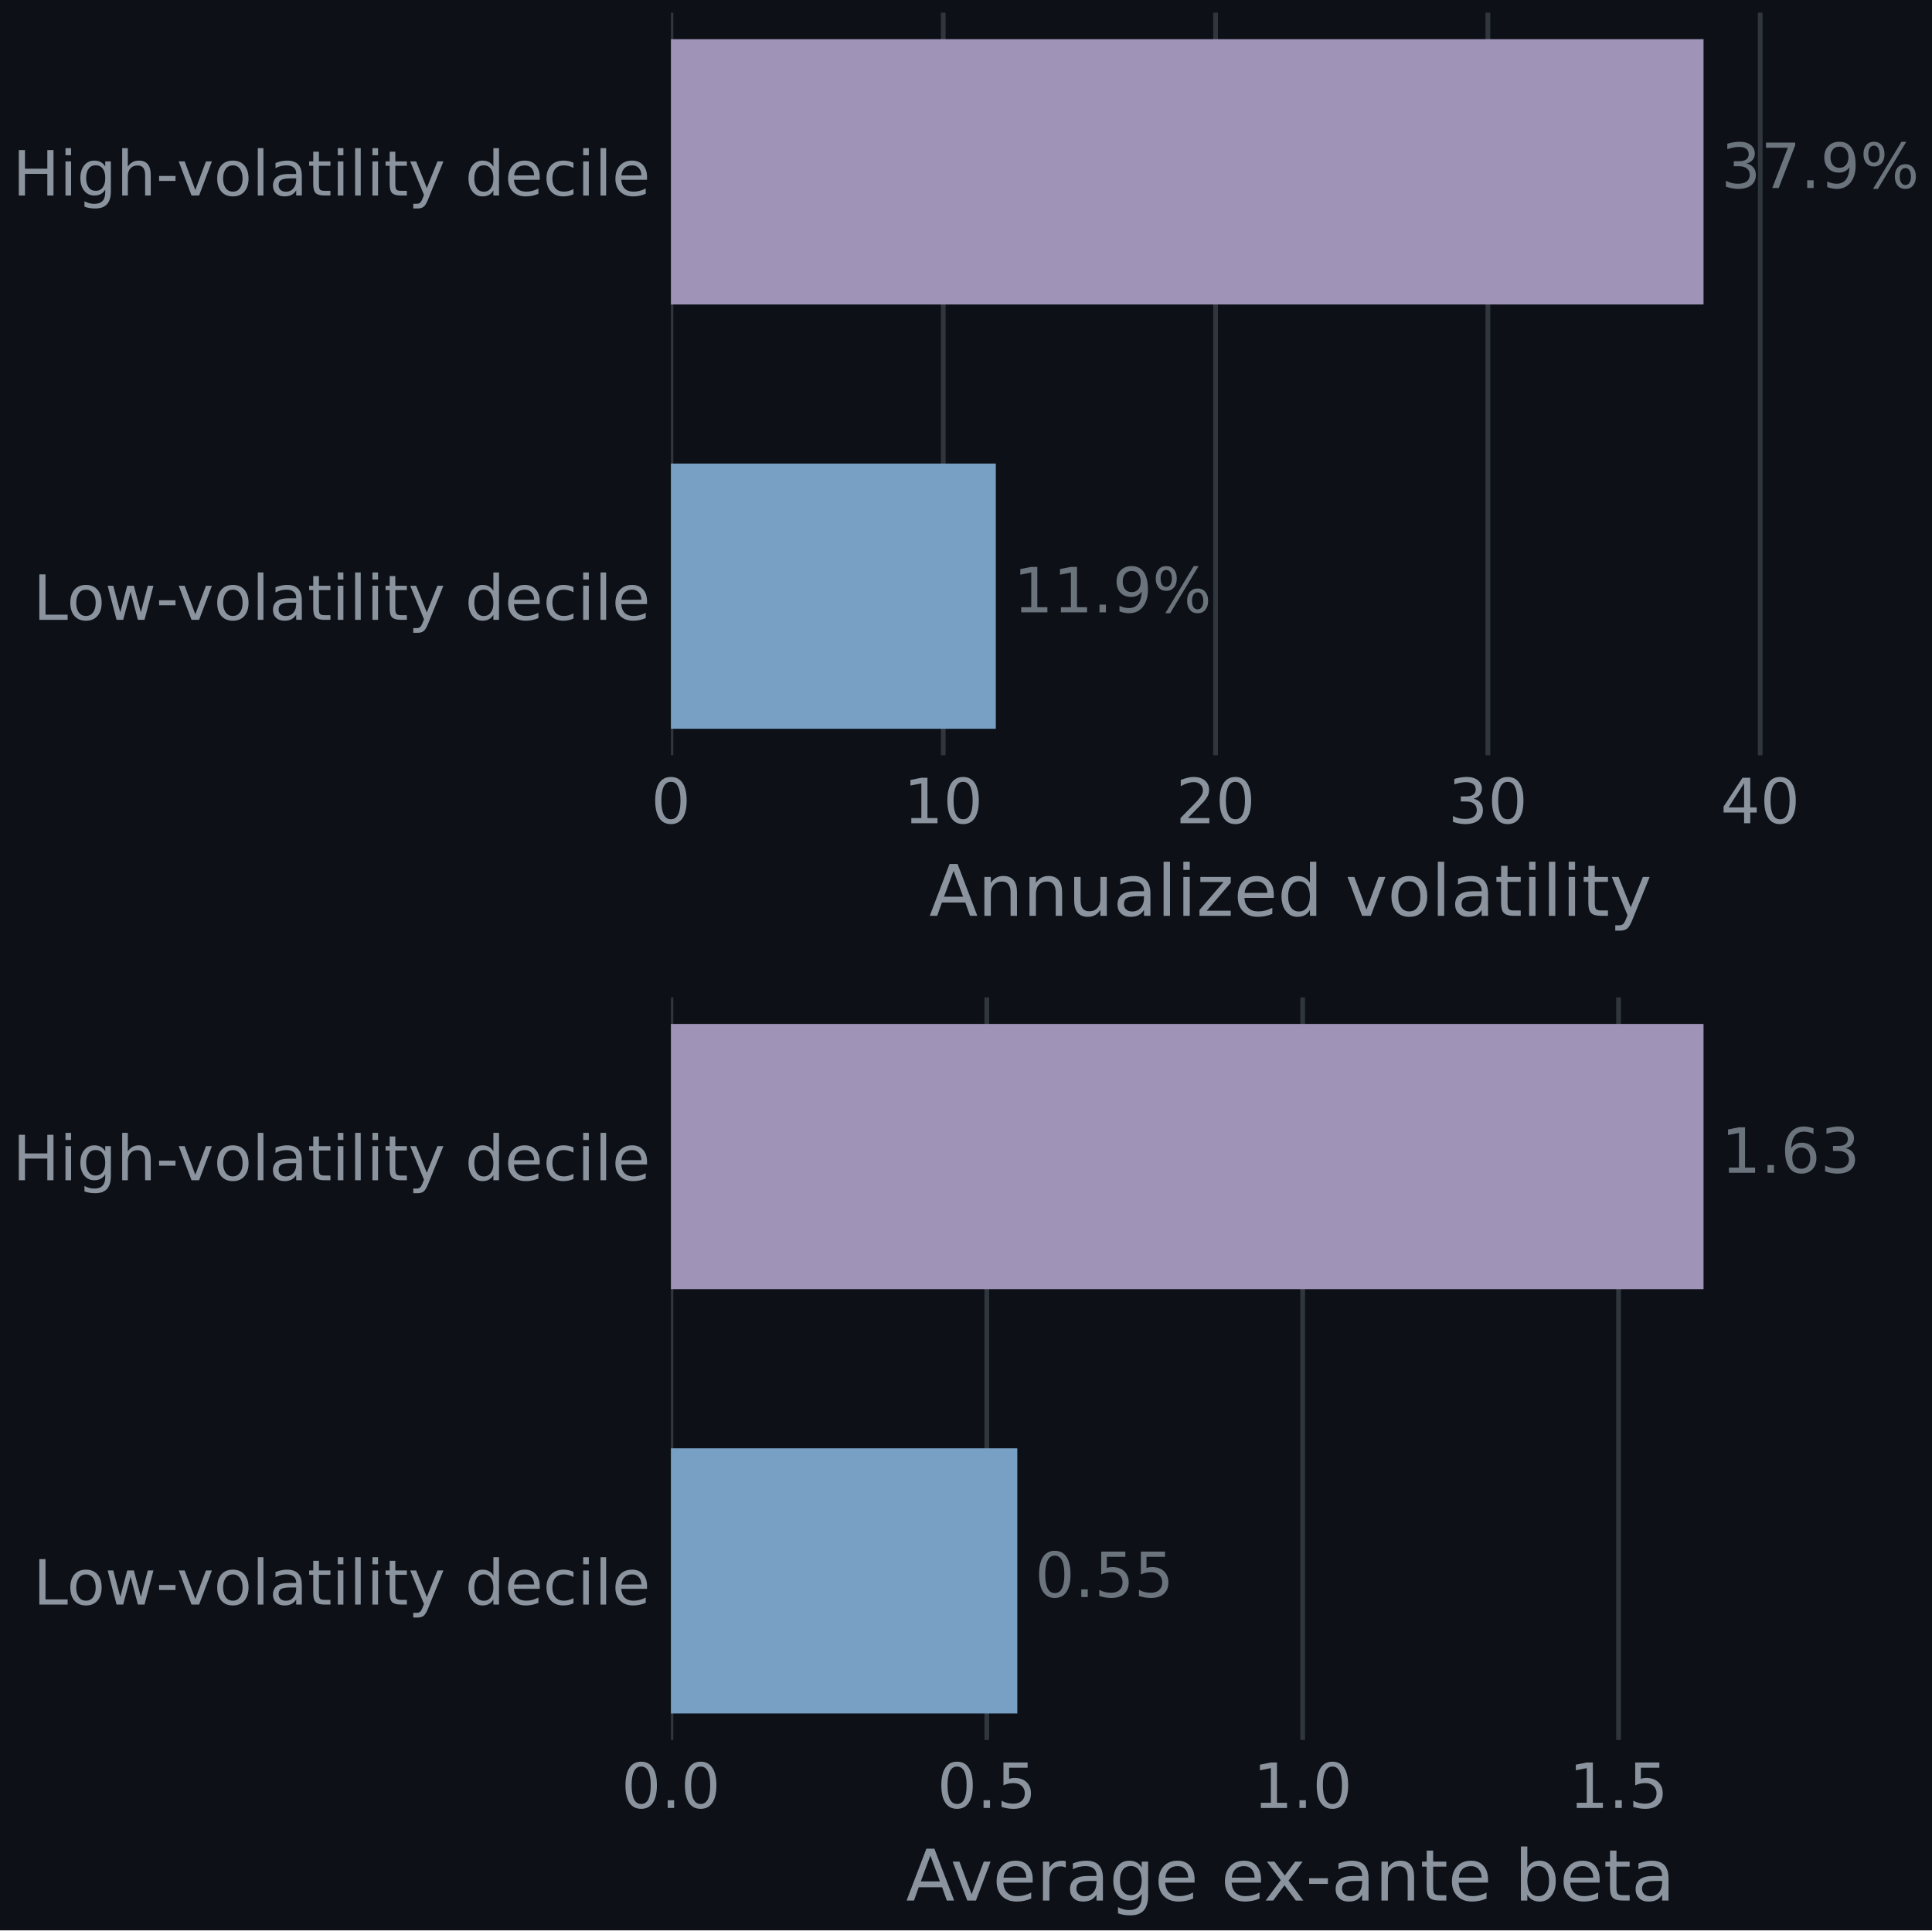
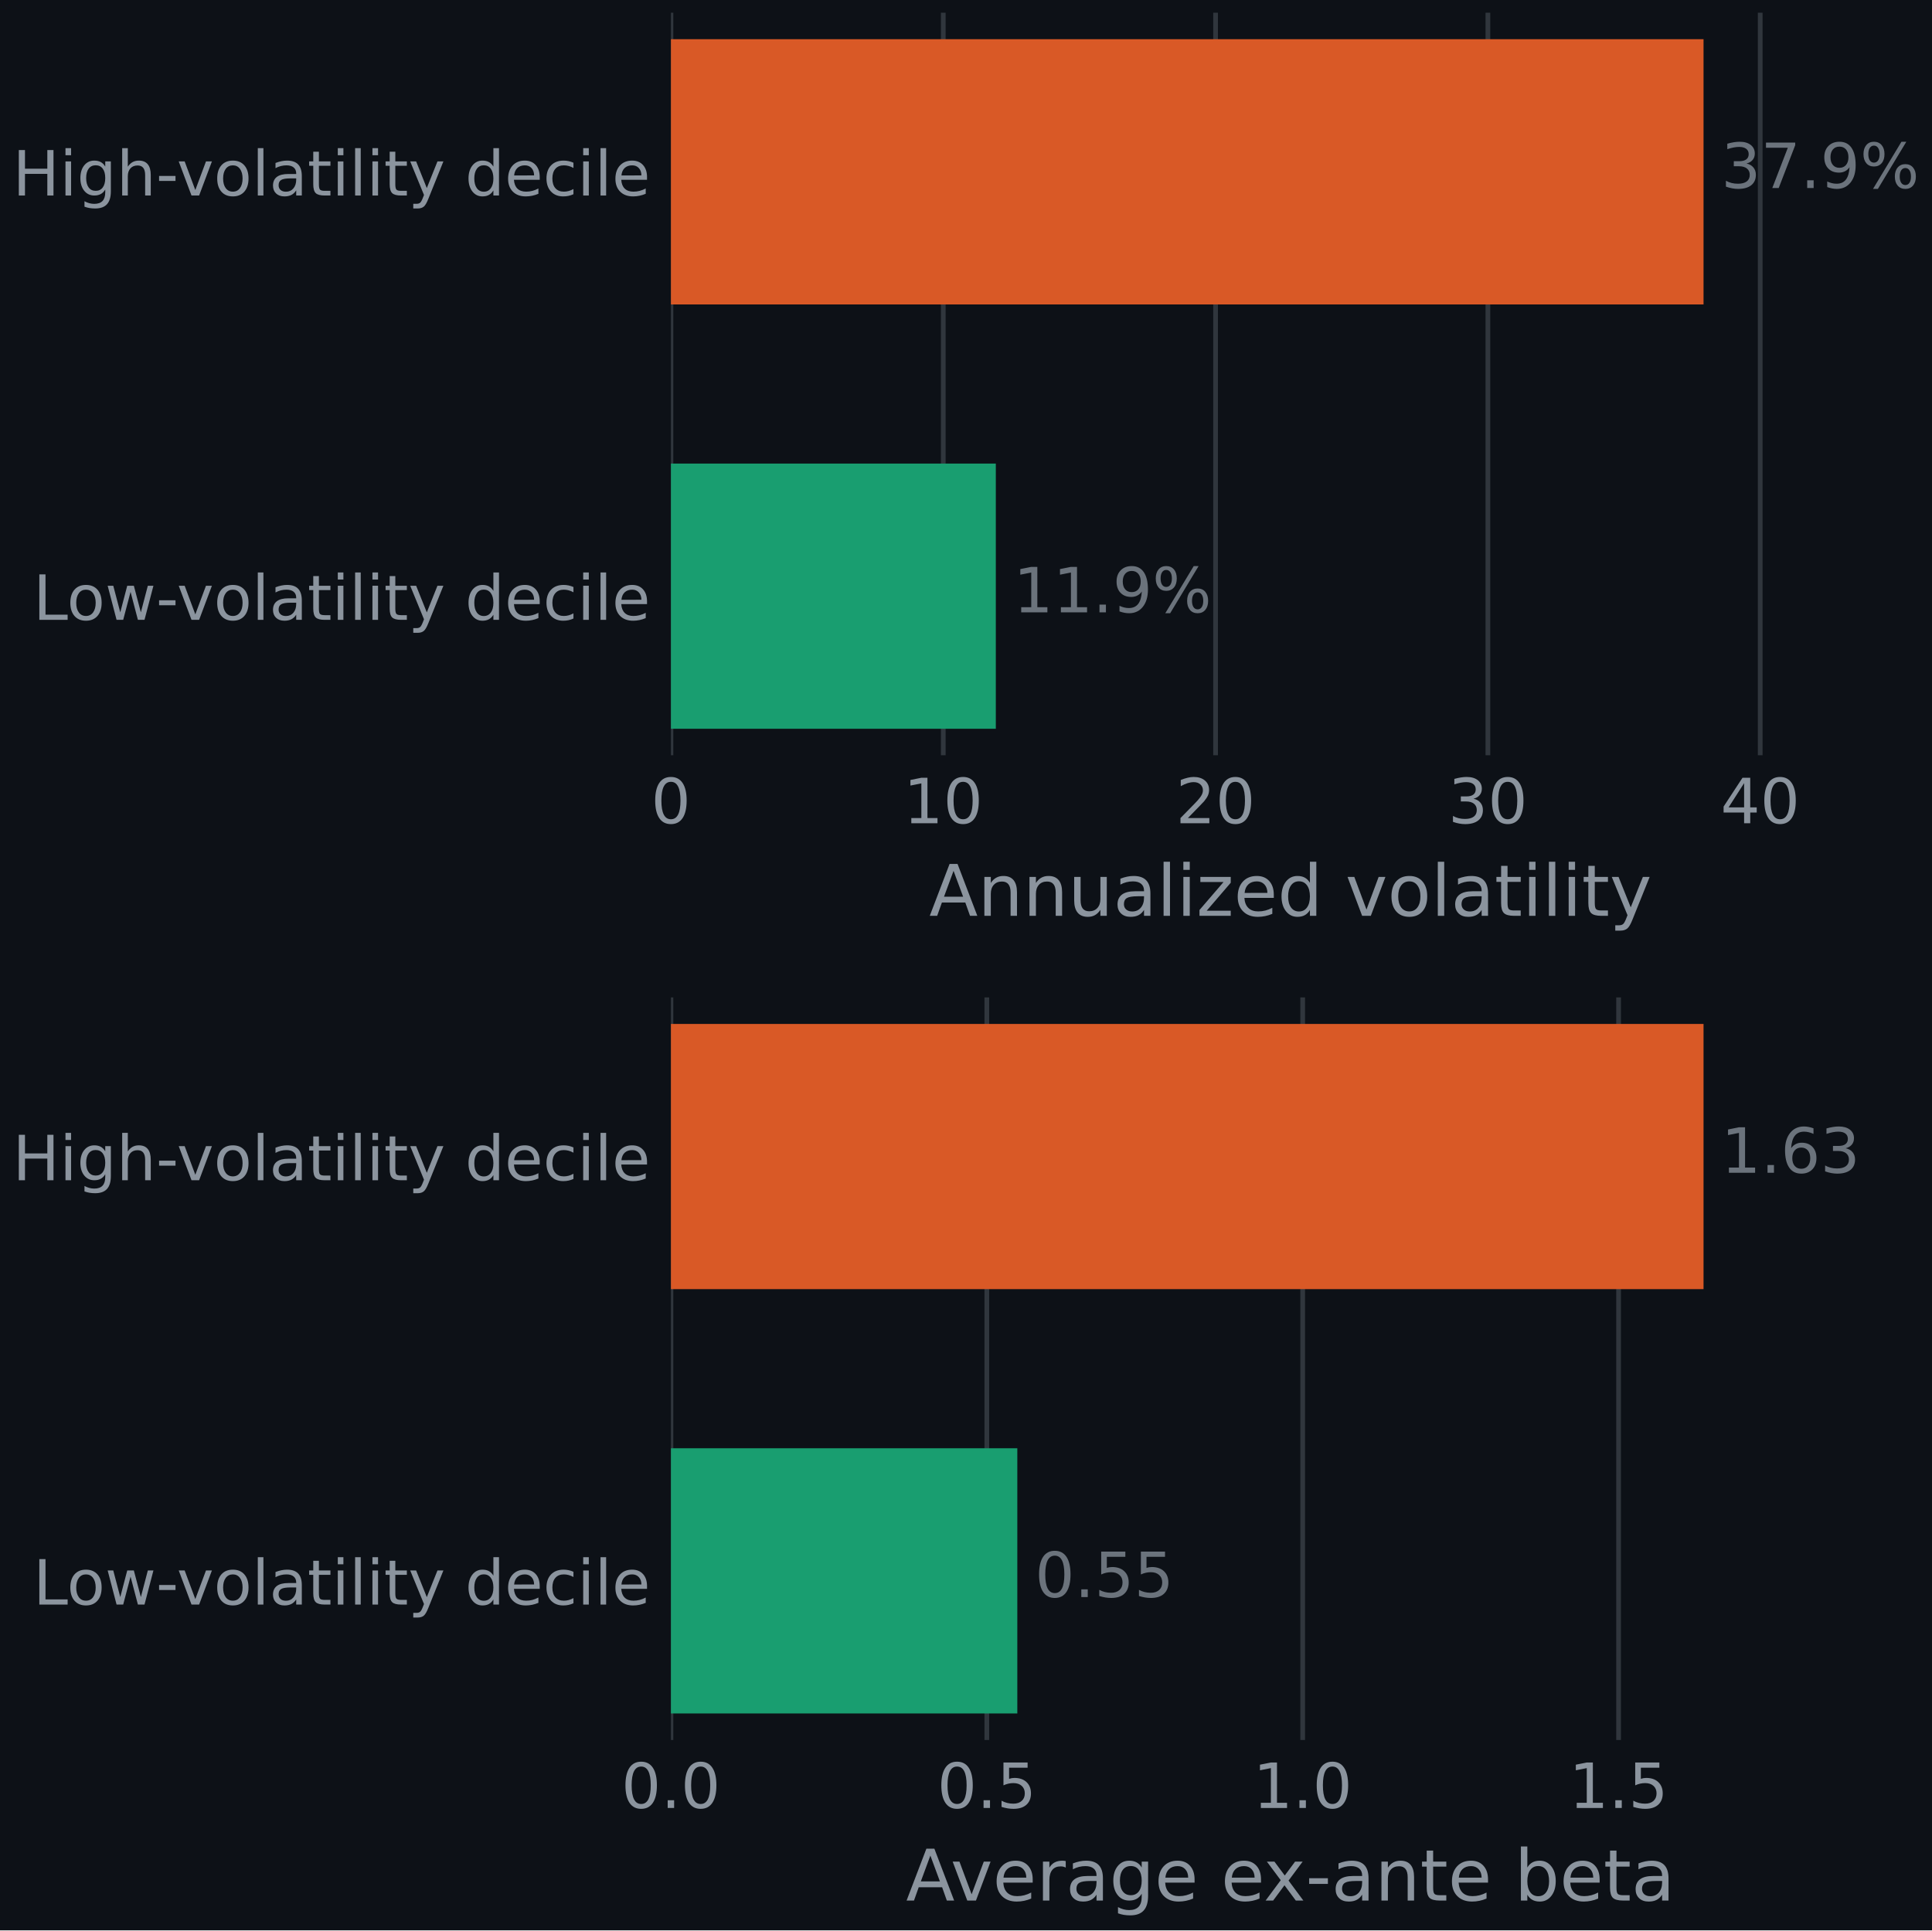
<svg xmlns="http://www.w3.org/2000/svg" xmlns:xlink="http://www.w3.org/1999/xlink" width="328.394pt" height="328.154pt" viewBox="0 0 328.394 328.154" version="1.1">
  <defs>
    <style type="text/css">*{stroke-linejoin: round; stroke-linecap: butt}</style>
  </defs>
  <g id="figure_1">
    <g id="patch_1">
      <path d="M 0 328.154 L 328.394 328.154 L 328.394 0 L 0 0 z " style="fill: #0d1117" />
    </g>
    <g id="axes_1">
      <g id="patch_2">
        <path d="M 114.043 128.393 L 324.665 128.393 L 324.665 2.16 L 114.043 2.16 z " style="fill: #0d1117" />
      </g>
      <g id="matplotlib.axis_1">
        <g id="xtick_1">
          <g id="line2d_1">
            <path d="M 114.043 128.393 L 114.043 2.16 " clip-path="url(#pfa215b21e3)" style="fill: none; stroke: #30363d; stroke-width: 0.8; stroke-linecap: square" />
          </g>
          <g id="line2d_2" />
          <g id="text_1">
            <g style="fill: #8b949e" transform="translate(110.6712 139.9467) scale(0.106 -0.106)">
              <defs>
                <path id="DejaVuSans-13" d="M 2034 4250 Q 1547 4250 1301 3770 Q 1056 3291 1056 2328 Q 1056 1369 1301 889 Q 1547 409 2034 409 Q 2525 409 2770 889 Q 3016 1369 3016 2328 Q 3016 3291 2770 3770 Q 2525 4250 2034 4250 z M 2034 4750 Q 2819 4750 3233 4129 Q 3647 3509 3647 2328 Q 3647 1150 3233 529 Q 2819 -91 2034 -91 Q 1250 -91 836 529 Q 422 1150 422 2328 Q 422 3509 836 4129 Q 1250 4750 2034 4750 z " transform="scale(0.015625)" />
              </defs>
              <use xlink:href="#DejaVuSans-13" />
            </g>
          </g>
        </g>
        <g id="xtick_2">
          <g id="line2d_3">
            <path d="M 160.331 128.393 L 160.331 2.16 " clip-path="url(#pfa215b21e3)" style="fill: none; stroke: #30363d; stroke-width: 0.8; stroke-linecap: square" />
          </g>
          <g id="line2d_4" />
          <g id="text_2">
            <g style="fill: #8b949e" transform="translate(153.587 139.9467) scale(0.106 -0.106)">
              <defs>
                <path id="DejaVuSans-14" d="M 794 531 L 1825 531 L 1825 4091 L 703 3866 L 703 4441 L 1819 4666 L 2450 4666 L 2450 531 L 3481 531 L 3481 0 L 794 0 L 794 531 z " transform="scale(0.015625)" />
              </defs>
              <use xlink:href="#DejaVuSans-14" />
              <use xlink:href="#DejaVuSans-13" transform="translate(63.625 0)" />
            </g>
          </g>
        </g>
        <g id="xtick_3">
          <g id="line2d_5">
            <path d="M 206.619 128.393 L 206.619 2.16 " clip-path="url(#pfa215b21e3)" style="fill: none; stroke: #30363d; stroke-width: 0.8; stroke-linecap: square" />
          </g>
          <g id="line2d_6" />
          <g id="text_3">
            <g style="fill: #8b949e" transform="translate(199.875 139.9467) scale(0.106 -0.106)">
              <defs>
                <path id="DejaVuSans-15" d="M 1228 531 L 3431 531 L 3431 0 L 469 0 L 469 531 Q 828 903 1448 1529 Q 2069 2156 2228 2338 Q 2531 2678 2651 2914 Q 2772 3150 2772 3378 Q 2772 3750 2511 3984 Q 2250 4219 1831 4219 Q 1534 4219 1204 4116 Q 875 4013 500 3803 L 500 4441 Q 881 4594 1212 4672 Q 1544 4750 1819 4750 Q 2544 4750 2975 4387 Q 3406 4025 3406 3419 Q 3406 3131 3298 2873 Q 3191 2616 2906 2266 Q 2828 2175 2409 1742 Q 1991 1309 1228 531 z " transform="scale(0.015625)" />
              </defs>
              <use xlink:href="#DejaVuSans-15" />
              <use xlink:href="#DejaVuSans-13" transform="translate(63.625 0)" />
            </g>
          </g>
        </g>
        <g id="xtick_4">
          <g id="line2d_7">
            <path d="M 252.907 128.393 L 252.907 2.16 " clip-path="url(#pfa215b21e3)" style="fill: none; stroke: #30363d; stroke-width: 0.8; stroke-linecap: square" />
          </g>
          <g id="line2d_8" />
          <g id="text_4">
            <g style="fill: #8b949e" transform="translate(246.1629 139.9467) scale(0.106 -0.106)">
              <defs>
                <path id="DejaVuSans-16" d="M 2597 2516 Q 3050 2419 3304 2112 Q 3559 1806 3559 1356 Q 3559 666 3084 287 Q 2609 -91 1734 -91 Q 1441 -91 1130 -33 Q 819 25 488 141 L 488 750 Q 750 597 1062 519 Q 1375 441 1716 441 Q 2309 441 2620 675 Q 2931 909 2931 1356 Q 2931 1769 2642 2001 Q 2353 2234 1838 2234 L 1294 2234 L 1294 2753 L 1863 2753 Q 2328 2753 2575 2939 Q 2822 3125 2822 3475 Q 2822 3834 2567 4026 Q 2313 4219 1838 4219 Q 1578 4219 1281 4162 Q 984 4106 628 3988 L 628 4550 Q 988 4650 1302 4700 Q 1616 4750 1894 4750 Q 2613 4750 3031 4423 Q 3450 4097 3450 3541 Q 3450 3153 3228 2886 Q 3006 2619 2597 2516 z " transform="scale(0.015625)" />
              </defs>
              <use xlink:href="#DejaVuSans-16" />
              <use xlink:href="#DejaVuSans-13" transform="translate(63.625 0)" />
            </g>
          </g>
        </g>
        <g id="xtick_5">
          <g id="line2d_9">
            <path d="M 299.195 128.393 L 299.195 2.16 " clip-path="url(#pfa215b21e3)" style="fill: none; stroke: #30363d; stroke-width: 0.8; stroke-linecap: square" />
          </g>
          <g id="line2d_10" />
          <g id="text_5">
            <g style="fill: #8b949e" transform="translate(292.4509 139.9467) scale(0.106 -0.106)">
              <defs>
                <path id="DejaVuSans-17" d="M 2419 4116 L 825 1625 L 2419 1625 L 2419 4116 z M 2253 4666 L 3047 4666 L 3047 1625 L 3713 1625 L 3713 1100 L 3047 1100 L 3047 0 L 2419 0 L 2419 1100 L 313 1100 L 313 1709 L 2253 4666 z " transform="scale(0.015625)" />
              </defs>
              <use xlink:href="#DejaVuSans-17" />
              <use xlink:href="#DejaVuSans-13" transform="translate(63.625 0)" />
            </g>
          </g>
        </g>
        <g id="text_6">
          <g style="fill: #8b949e" transform="translate(157.9446 155.6873) scale(0.121 -0.121)">
            <defs>
              <path id="DejaVuSans-24" d="M 2188 4044 L 1331 1722 L 3047 1722 L 2188 4044 z M 1831 4666 L 2547 4666 L 4325 0 L 3669 0 L 3244 1197 L 1141 1197 L 716 0 L 50 0 L 1831 4666 z " transform="scale(0.015625)" />
              <path id="DejaVuSans-51" d="M 3513 2113 L 3513 0 L 2938 0 L 2938 2094 Q 2938 2591 2744 2837 Q 2550 3084 2163 3084 Q 1697 3084 1428 2787 Q 1159 2491 1159 1978 L 1159 0 L 581 0 L 581 3500 L 1159 3500 L 1159 2956 Q 1366 3272 1645 3428 Q 1925 3584 2291 3584 Q 2894 3584 3203 3211 Q 3513 2838 3513 2113 z " transform="scale(0.015625)" />
              <path id="DejaVuSans-58" d="M 544 1381 L 544 3500 L 1119 3500 L 1119 1403 Q 1119 906 1312 657 Q 1506 409 1894 409 Q 2359 409 2629 706 Q 2900 1003 2900 1516 L 2900 3500 L 3475 3500 L 3475 0 L 2900 0 L 2900 538 Q 2691 219 2414 64 Q 2138 -91 1772 -91 Q 1169 -91 856 284 Q 544 659 544 1381 z M 1991 3584 L 1991 3584 z " transform="scale(0.015625)" />
              <path id="DejaVuSans-44" d="M 2194 1759 Q 1497 1759 1228 1600 Q 959 1441 959 1056 Q 959 750 1161 570 Q 1363 391 1709 391 Q 2188 391 2477 730 Q 2766 1069 2766 1631 L 2766 1759 L 2194 1759 z M 3341 1997 L 3341 0 L 2766 0 L 2766 531 Q 2569 213 2275 61 Q 1981 -91 1556 -91 Q 1019 -91 701 211 Q 384 513 384 1019 Q 384 1609 779 1909 Q 1175 2209 1959 2209 L 2766 2209 L 2766 2266 Q 2766 2663 2505 2880 Q 2244 3097 1772 3097 Q 1472 3097 1187 3025 Q 903 2953 641 2809 L 641 3341 Q 956 3463 1253 3523 Q 1550 3584 1831 3584 Q 2591 3584 2966 3190 Q 3341 2797 3341 1997 z " transform="scale(0.015625)" />
              <path id="DejaVuSans-4f" d="M 603 4863 L 1178 4863 L 1178 0 L 603 0 L 603 4863 z " transform="scale(0.015625)" />
              <path id="DejaVuSans-4c" d="M 603 3500 L 1178 3500 L 1178 0 L 603 0 L 603 3500 z M 603 4863 L 1178 4863 L 1178 4134 L 603 4134 L 603 4863 z " transform="scale(0.015625)" />
              <path id="DejaVuSans-5d" d="M 353 3500 L 3084 3500 L 3084 2975 L 922 459 L 3084 459 L 3084 0 L 275 0 L 275 525 L 2438 3041 L 353 3041 L 353 3500 z " transform="scale(0.015625)" />
              <path id="DejaVuSans-48" d="M 3597 1894 L 3597 1613 L 953 1613 Q 991 1019 1311 708 Q 1631 397 2203 397 Q 2534 397 2845 478 Q 3156 559 3463 722 L 3463 178 Q 3153 47 2828 -22 Q 2503 -91 2169 -91 Q 1331 -91 842 396 Q 353 884 353 1716 Q 353 2575 817 3079 Q 1281 3584 2069 3584 Q 2775 3584 3186 3129 Q 3597 2675 3597 1894 z M 3022 2063 Q 3016 2534 2758 2815 Q 2500 3097 2075 3097 Q 1594 3097 1305 2825 Q 1016 2553 972 2059 L 3022 2063 z " transform="scale(0.015625)" />
              <path id="DejaVuSans-47" d="M 2906 2969 L 2906 4863 L 3481 4863 L 3481 0 L 2906 0 L 2906 525 Q 2725 213 2448 61 Q 2172 -91 1784 -91 Q 1150 -91 751 415 Q 353 922 353 1747 Q 353 2572 751 3078 Q 1150 3584 1784 3584 Q 2172 3584 2448 3432 Q 2725 3281 2906 2969 z M 947 1747 Q 947 1113 1208 752 Q 1469 391 1925 391 Q 2381 391 2643 752 Q 2906 1113 2906 1747 Q 2906 2381 2643 2742 Q 2381 3103 1925 3103 Q 1469 3103 1208 2742 Q 947 2381 947 1747 z " transform="scale(0.015625)" />
              <path id="DejaVuSans-3" transform="scale(0.015625)" />
              <path id="DejaVuSans-59" d="M 191 3500 L 800 3500 L 1894 563 L 2988 3500 L 3597 3500 L 2284 0 L 1503 0 L 191 3500 z " transform="scale(0.015625)" />
              <path id="DejaVuSans-52" d="M 1959 3097 Q 1497 3097 1228 2736 Q 959 2375 959 1747 Q 959 1119 1226 758 Q 1494 397 1959 397 Q 2419 397 2687 759 Q 2956 1122 2956 1747 Q 2956 2369 2687 2733 Q 2419 3097 1959 3097 z M 1959 3584 Q 2709 3584 3137 3096 Q 3566 2609 3566 1747 Q 3566 888 3137 398 Q 2709 -91 1959 -91 Q 1206 -91 779 398 Q 353 888 353 1747 Q 353 2609 779 3096 Q 1206 3584 1959 3584 z " transform="scale(0.015625)" />
              <path id="DejaVuSans-57" d="M 1172 4494 L 1172 3500 L 2356 3500 L 2356 3053 L 1172 3053 L 1172 1153 Q 1172 725 1289 603 Q 1406 481 1766 481 L 2356 481 L 2356 0 L 1766 0 Q 1100 0 847 248 Q 594 497 594 1153 L 594 3053 L 172 3053 L 172 3500 L 594 3500 L 594 4494 L 1172 4494 z " transform="scale(0.015625)" />
              <path id="DejaVuSans-5c" d="M 2059 -325 Q 1816 -950 1584 -1140 Q 1353 -1331 966 -1331 L 506 -1331 L 506 -850 L 844 -850 Q 1081 -850 1212 -737 Q 1344 -625 1503 -206 L 1606 56 L 191 3500 L 800 3500 L 1894 763 L 2988 3500 L 3597 3500 L 2059 -325 z " transform="scale(0.015625)" />
            </defs>
            <use xlink:href="#DejaVuSans-24" />
            <use xlink:href="#DejaVuSans-51" transform="translate(68.40625 0)" />
            <use xlink:href="#DejaVuSans-51" transform="translate(131.7812 0)" />
            <use xlink:href="#DejaVuSans-58" transform="translate(195.1562 0)" />
            <use xlink:href="#DejaVuSans-44" transform="translate(258.5312 0)" />
            <use xlink:href="#DejaVuSans-4f" transform="translate(319.8125 0)" />
            <use xlink:href="#DejaVuSans-4c" transform="translate(347.5938 0)" />
            <use xlink:href="#DejaVuSans-5d" transform="translate(375.375 0)" />
            <use xlink:href="#DejaVuSans-48" transform="translate(427.8594 0)" />
            <use xlink:href="#DejaVuSans-47" transform="translate(489.3906 0)" />
            <use xlink:href="#DejaVuSans-3" transform="translate(552.875 0)" />
            <use xlink:href="#DejaVuSans-59" transform="translate(584.6562 0)" />
            <use xlink:href="#DejaVuSans-52" transform="translate(643.8438 0)" />
            <use xlink:href="#DejaVuSans-4f" transform="translate(705.0312 0)" />
            <use xlink:href="#DejaVuSans-44" transform="translate(732.8125 0)" />
            <use xlink:href="#DejaVuSans-57" transform="translate(794.0938 0)" />
            <use xlink:href="#DejaVuSans-4c" transform="translate(833.2969 0)" />
            <use xlink:href="#DejaVuSans-4f" transform="translate(861.0781 0)" />
            <use xlink:href="#DejaVuSans-4c" transform="translate(888.8594 0)" />
            <use xlink:href="#DejaVuSans-57" transform="translate(916.6406 0)" />
            <use xlink:href="#DejaVuSans-5c" transform="translate(955.8438 0)" />
          </g>
        </g>
      </g>
      <g id="matplotlib.axis_2">
        <g id="ytick_1">
          <g id="line2d_11" />
          <g id="text_7">
            <g style="fill: #8b949e" transform="translate(5.648062 105.3704) scale(0.106 -0.106)">
              <defs>
                <path id="DejaVuSans-2f" d="M 628 4666 L 1259 4666 L 1259 531 L 3531 531 L 3531 0 L 628 0 L 628 4666 z " transform="scale(0.015625)" />
                <path id="DejaVuSans-5a" d="M 269 3500 L 844 3500 L 1563 769 L 2278 3500 L 2956 3500 L 3675 769 L 4391 3500 L 4966 3500 L 4050 0 L 3372 0 L 2619 2869 L 1863 0 L 1184 0 L 269 3500 z " transform="scale(0.015625)" />
                <path id="DejaVuSans-10" d="M 313 2009 L 1997 2009 L 1997 1497 L 313 1497 L 313 2009 z " transform="scale(0.015625)" />
                <path id="DejaVuSans-46" d="M 3122 3366 L 3122 2828 Q 2878 2963 2633 3030 Q 2388 3097 2138 3097 Q 1578 3097 1268 2742 Q 959 2388 959 1747 Q 959 1106 1268 751 Q 1578 397 2138 397 Q 2388 397 2633 464 Q 2878 531 3122 666 L 3122 134 Q 2881 22 2623 -34 Q 2366 -91 2075 -91 Q 1284 -91 818 406 Q 353 903 353 1747 Q 353 2603 823 3093 Q 1294 3584 2113 3584 Q 2378 3584 2631 3529 Q 2884 3475 3122 3366 z " transform="scale(0.015625)" />
              </defs>
              <use xlink:href="#DejaVuSans-2f" />
              <use xlink:href="#DejaVuSans-52" transform="translate(53.96875 0)" />
              <use xlink:href="#DejaVuSans-5a" transform="translate(115.1562 0)" />
              <use xlink:href="#DejaVuSans-10" transform="translate(196.9375 0)" />
              <use xlink:href="#DejaVuSans-59" transform="translate(230.3281 0)" />
              <use xlink:href="#DejaVuSans-52" transform="translate(289.5156 0)" />
              <use xlink:href="#DejaVuSans-4f" transform="translate(350.7031 0)" />
              <use xlink:href="#DejaVuSans-44" transform="translate(378.4844 0)" />
              <use xlink:href="#DejaVuSans-57" transform="translate(439.7656 0)" />
              <use xlink:href="#DejaVuSans-4c" transform="translate(478.9688 0)" />
              <use xlink:href="#DejaVuSans-4f" transform="translate(506.75 0)" />
              <use xlink:href="#DejaVuSans-4c" transform="translate(534.5312 0)" />
              <use xlink:href="#DejaVuSans-57" transform="translate(562.3125 0)" />
              <use xlink:href="#DejaVuSans-5c" transform="translate(601.5156 0)" />
              <use xlink:href="#DejaVuSans-3" transform="translate(660.7031 0)" />
              <use xlink:href="#DejaVuSans-47" transform="translate(692.4844 0)" />
              <use xlink:href="#DejaVuSans-48" transform="translate(755.9688 0)" />
              <use xlink:href="#DejaVuSans-46" transform="translate(817.5 0)" />
              <use xlink:href="#DejaVuSans-4c" transform="translate(872.4844 0)" />
              <use xlink:href="#DejaVuSans-4f" transform="translate(900.2656 0)" />
              <use xlink:href="#DejaVuSans-48" transform="translate(928.0469 0)" />
            </g>
          </g>
        </g>
        <g id="ytick_2">
          <g id="line2d_12" />
          <g id="text_8">
            <g style="fill: #8b949e" transform="translate(2.16 33.23714) scale(0.106 -0.106)">
              <defs>
                <path id="DejaVuSans-2b" d="M 628 4666 L 1259 4666 L 1259 2753 L 3553 2753 L 3553 4666 L 4184 4666 L 4184 0 L 3553 0 L 3553 2222 L 1259 2222 L 1259 0 L 628 0 L 628 4666 z " transform="scale(0.015625)" />
                <path id="DejaVuSans-4a" d="M 2906 1791 Q 2906 2416 2648 2759 Q 2391 3103 1925 3103 Q 1463 3103 1205 2759 Q 947 2416 947 1791 Q 947 1169 1205 825 Q 1463 481 1925 481 Q 2391 481 2648 825 Q 2906 1169 2906 1791 z M 3481 434 Q 3481 -459 3084 -895 Q 2688 -1331 1869 -1331 Q 1566 -1331 1297 -1286 Q 1028 -1241 775 -1147 L 775 -588 Q 1028 -725 1275 -790 Q 1522 -856 1778 -856 Q 2344 -856 2625 -561 Q 2906 -266 2906 331 L 2906 616 Q 2728 306 2450 153 Q 2172 0 1784 0 Q 1141 0 747 490 Q 353 981 353 1791 Q 353 2603 747 3093 Q 1141 3584 1784 3584 Q 2172 3584 2450 3431 Q 2728 3278 2906 2969 L 2906 3500 L 3481 3500 L 3481 434 z " transform="scale(0.015625)" />
                <path id="DejaVuSans-4b" d="M 3513 2113 L 3513 0 L 2938 0 L 2938 2094 Q 2938 2591 2744 2837 Q 2550 3084 2163 3084 Q 1697 3084 1428 2787 Q 1159 2491 1159 1978 L 1159 0 L 581 0 L 581 4863 L 1159 4863 L 1159 2956 Q 1366 3272 1645 3428 Q 1925 3584 2291 3584 Q 2894 3584 3203 3211 Q 3513 2838 3513 2113 z " transform="scale(0.015625)" />
              </defs>
              <use xlink:href="#DejaVuSans-2b" />
              <use xlink:href="#DejaVuSans-4c" transform="translate(75.20312 0)" />
              <use xlink:href="#DejaVuSans-4a" transform="translate(102.9844 0)" />
              <use xlink:href="#DejaVuSans-4b" transform="translate(166.4688 0)" />
              <use xlink:href="#DejaVuSans-10" transform="translate(229.8438 0)" />
              <use xlink:href="#DejaVuSans-59" transform="translate(263.2344 0)" />
              <use xlink:href="#DejaVuSans-52" transform="translate(322.4219 0)" />
              <use xlink:href="#DejaVuSans-4f" transform="translate(383.6094 0)" />
              <use xlink:href="#DejaVuSans-44" transform="translate(411.3906 0)" />
              <use xlink:href="#DejaVuSans-57" transform="translate(472.6719 0)" />
              <use xlink:href="#DejaVuSans-4c" transform="translate(511.875 0)" />
              <use xlink:href="#DejaVuSans-4f" transform="translate(539.6562 0)" />
              <use xlink:href="#DejaVuSans-4c" transform="translate(567.4375 0)" />
              <use xlink:href="#DejaVuSans-57" transform="translate(595.2188 0)" />
              <use xlink:href="#DejaVuSans-5c" transform="translate(634.4219 0)" />
              <use xlink:href="#DejaVuSans-3" transform="translate(693.6094 0)" />
              <use xlink:href="#DejaVuSans-47" transform="translate(725.3906 0)" />
              <use xlink:href="#DejaVuSans-48" transform="translate(788.875 0)" />
              <use xlink:href="#DejaVuSans-46" transform="translate(850.4062 0)" />
              <use xlink:href="#DejaVuSans-4c" transform="translate(905.3906 0)" />
              <use xlink:href="#DejaVuSans-4f" transform="translate(933.1719 0)" />
              <use xlink:href="#DejaVuSans-48" transform="translate(960.9531 0)" />
            </g>
          </g>
        </g>
      </g>
      <g id="patch_3">
-         <path d="M 114.043 123.885 L 169.265 123.885 L 169.265 78.802 L 114.043 78.802 z " clip-path="url(#pfa215b21e3)" style="fill: #78a0c4" />
+         <path d="M 114.043 123.885 L 169.265 123.885 L 169.265 78.802 L 114.043 78.802 z " clip-path="url(#pfa215b21e3)" style="fill: #199e70" />
      </g>
      <g id="patch_4">
-         <path d="M 114.043 51.752 L 289.561 51.752 L 289.561 6.668 L 114.043 6.668 z " clip-path="url(#pfa215b21e3)" style="fill: #a093b8" />
+         <path d="M 114.043 51.752 L 289.561 51.752 L 289.561 6.668 L 114.043 6.668 z " clip-path="url(#pfa215b21e3)" style="fill: #d95926" />
      </g>
      <g id="text_9">
        <g style="fill: #8b949e; opacity: 0.75" transform="translate(172.2653 104.0967) scale(0.106 -0.106)">
          <defs>
            <path id="DejaVuSans-11" d="M 684 794 L 1344 794 L 1344 0 L 684 0 L 684 794 z " transform="scale(0.015625)" />
            <path id="DejaVuSans-1c" d="M 703 97 L 703 672 Q 941 559 1184 500 Q 1428 441 1663 441 Q 2288 441 2617 861 Q 2947 1281 2994 2138 Q 2813 1869 2534 1725 Q 2256 1581 1919 1581 Q 1219 1581 811 2004 Q 403 2428 403 3163 Q 403 3881 828 4315 Q 1253 4750 1959 4750 Q 2769 4750 3195 4129 Q 3622 3509 3622 2328 Q 3622 1225 3098 567 Q 2575 -91 1691 -91 Q 1453 -91 1209 -44 Q 966 3 703 97 z M 1959 2075 Q 2384 2075 2632 2365 Q 2881 2656 2881 3163 Q 2881 3666 2632 3958 Q 2384 4250 1959 4250 Q 1534 4250 1286 3958 Q 1038 3666 1038 3163 Q 1038 2656 1286 2365 Q 1534 2075 1959 2075 z " transform="scale(0.015625)" />
            <path id="DejaVuSans-8" d="M 4653 2053 Q 4381 2053 4226 1822 Q 4072 1591 4072 1178 Q 4072 772 4226 539 Q 4381 306 4653 306 Q 4919 306 5073 539 Q 5228 772 5228 1178 Q 5228 1588 5073 1820 Q 4919 2053 4653 2053 z M 4653 2450 Q 5147 2450 5437 2106 Q 5728 1763 5728 1178 Q 5728 594 5436 251 Q 5144 -91 4653 -91 Q 4153 -91 3862 251 Q 3572 594 3572 1178 Q 3572 1766 3864 2108 Q 4156 2450 4653 2450 z M 1428 4353 Q 1159 4353 1004 4120 Q 850 3888 850 3481 Q 850 3069 1003 2837 Q 1156 2606 1428 2606 Q 1700 2606 1854 2837 Q 2009 3069 2009 3481 Q 2009 3884 1853 4118 Q 1697 4353 1428 4353 z M 4250 4750 L 4750 4750 L 1831 -91 L 1331 -91 L 4250 4750 z M 1428 4750 Q 1922 4750 2215 4408 Q 2509 4066 2509 3481 Q 2509 2891 2217 2550 Q 1925 2209 1428 2209 Q 931 2209 642 2551 Q 353 2894 353 3481 Q 353 4063 643 4406 Q 934 4750 1428 4750 z " transform="scale(0.015625)" />
          </defs>
          <use xlink:href="#DejaVuSans-14" />
          <use xlink:href="#DejaVuSans-14" transform="translate(63.625 0)" />
          <use xlink:href="#DejaVuSans-11" transform="translate(127.25 0)" />
          <use xlink:href="#DejaVuSans-1c" transform="translate(159.0312 0)" />
          <use xlink:href="#DejaVuSans-8" transform="translate(222.6562 0)" />
        </g>
      </g>
      <g id="text_10">
        <g style="fill: #8b949e; opacity: 0.75" transform="translate(292.5611 31.96348) scale(0.106 -0.106)">
          <defs>
            <path id="DejaVuSans-1a" d="M 525 4666 L 3525 4666 L 3525 4397 L 1831 0 L 1172 0 L 2766 4134 L 525 4134 L 525 4666 z " transform="scale(0.015625)" />
          </defs>
          <use xlink:href="#DejaVuSans-16" />
          <use xlink:href="#DejaVuSans-1a" transform="translate(63.625 0)" />
          <use xlink:href="#DejaVuSans-11" transform="translate(127.25 0)" />
          <use xlink:href="#DejaVuSans-1c" transform="translate(159.0312 0)" />
          <use xlink:href="#DejaVuSans-8" transform="translate(222.6562 0)" />
        </g>
      </g>
    </g>
    <g id="axes_2">
      <g id="patch_5">
        <path d="M 114.043 295.793 L 324.665 295.793 L 324.665 169.56 L 114.043 169.56 z " style="fill: #0d1117" />
      </g>
      <g id="matplotlib.axis_3">
        <g id="xtick_6">
          <g id="line2d_13">
            <path d="M 114.043 295.793 L 114.043 169.56 " clip-path="url(#p793c2584f4)" style="fill: none; stroke: #30363d; stroke-width: 0.8; stroke-linecap: square" />
          </g>
          <g id="line2d_14" />
          <g id="text_11">
            <g style="fill: #8b949e" transform="translate(105.6147 307.3467) scale(0.106 -0.106)">
              <use xlink:href="#DejaVuSans-13" />
              <use xlink:href="#DejaVuSans-11" transform="translate(63.625 0)" />
              <use xlink:href="#DejaVuSans-13" transform="translate(95.40625 0)" />
            </g>
          </g>
        </g>
        <g id="xtick_7">
          <g id="line2d_15">
            <path d="M 167.735 295.793 L 167.735 169.56 " clip-path="url(#p793c2584f4)" style="fill: none; stroke: #30363d; stroke-width: 0.8; stroke-linecap: square" />
          </g>
          <g id="line2d_16" />
          <g id="text_12">
            <g style="fill: #8b949e" transform="translate(159.3067 307.3467) scale(0.106 -0.106)">
              <defs>
                <path id="DejaVuSans-18" d="M 691 4666 L 3169 4666 L 3169 4134 L 1269 4134 L 1269 2991 Q 1406 3038 1543 3061 Q 1681 3084 1819 3084 Q 2600 3084 3056 2656 Q 3513 2228 3513 1497 Q 3513 744 3044 326 Q 2575 -91 1722 -91 Q 1428 -91 1123 -41 Q 819 9 494 109 L 494 744 Q 775 591 1075 516 Q 1375 441 1709 441 Q 2250 441 2565 725 Q 2881 1009 2881 1497 Q 2881 1984 2565 2268 Q 2250 2553 1709 2553 Q 1456 2553 1204 2497 Q 953 2441 691 2322 L 691 4666 z " transform="scale(0.015625)" />
              </defs>
              <use xlink:href="#DejaVuSans-13" />
              <use xlink:href="#DejaVuSans-11" transform="translate(63.625 0)" />
              <use xlink:href="#DejaVuSans-18" transform="translate(95.40625 0)" />
            </g>
          </g>
        </g>
        <g id="xtick_8">
          <g id="line2d_17">
            <path d="M 221.427 295.793 L 221.427 169.56 " clip-path="url(#p793c2584f4)" style="fill: none; stroke: #30363d; stroke-width: 0.8; stroke-linecap: square" />
          </g>
          <g id="line2d_18" />
          <g id="text_13">
            <g style="fill: #8b949e" transform="translate(212.9987 307.3467) scale(0.106 -0.106)">
              <use xlink:href="#DejaVuSans-14" />
              <use xlink:href="#DejaVuSans-11" transform="translate(63.625 0)" />
              <use xlink:href="#DejaVuSans-13" transform="translate(95.40625 0)" />
            </g>
          </g>
        </g>
        <g id="xtick_9">
          <g id="line2d_19">
            <path d="M 275.119 295.793 L 275.119 169.56 " clip-path="url(#p793c2584f4)" style="fill: none; stroke: #30363d; stroke-width: 0.8; stroke-linecap: square" />
          </g>
          <g id="line2d_20" />
          <g id="text_14">
            <g style="fill: #8b949e" transform="translate(266.6907 307.3467) scale(0.106 -0.106)">
              <use xlink:href="#DejaVuSans-14" />
              <use xlink:href="#DejaVuSans-11" transform="translate(63.625 0)" />
              <use xlink:href="#DejaVuSans-18" transform="translate(95.40625 0)" />
            </g>
          </g>
        </g>
        <g id="text_15">
          <g style="fill: #8b949e" transform="translate(154.0036 323.0873) scale(0.121 -0.121)">
            <defs>
              <path id="DejaVuSans-55" d="M 2631 2963 Q 2534 3019 2420 3045 Q 2306 3072 2169 3072 Q 1681 3072 1420 2755 Q 1159 2438 1159 1844 L 1159 0 L 581 0 L 581 3500 L 1159 3500 L 1159 2956 Q 1341 3275 1631 3429 Q 1922 3584 2338 3584 Q 2397 3584 2469 3576 Q 2541 3569 2628 3553 L 2631 2963 z " transform="scale(0.015625)" />
              <path id="DejaVuSans-5b" d="M 3513 3500 L 2247 1797 L 3578 0 L 2900 0 L 1881 1375 L 863 0 L 184 0 L 1544 1831 L 300 3500 L 978 3500 L 1906 2253 L 2834 3500 L 3513 3500 z " transform="scale(0.015625)" />
              <path id="DejaVuSans-45" d="M 3116 1747 Q 3116 2381 2855 2742 Q 2594 3103 2138 3103 Q 1681 3103 1420 2742 Q 1159 2381 1159 1747 Q 1159 1113 1420 752 Q 1681 391 2138 391 Q 2594 391 2855 752 Q 3116 1113 3116 1747 z M 1159 2969 Q 1341 3281 1617 3432 Q 1894 3584 2278 3584 Q 2916 3584 3314 3078 Q 3713 2572 3713 1747 Q 3713 922 3314 415 Q 2916 -91 2278 -91 Q 1894 -91 1617 61 Q 1341 213 1159 525 L 1159 0 L 581 0 L 581 4863 L 1159 4863 L 1159 2969 z " transform="scale(0.015625)" />
            </defs>
            <use xlink:href="#DejaVuSans-24" />
            <use xlink:href="#DejaVuSans-59" transform="translate(62.54688 0)" />
            <use xlink:href="#DejaVuSans-48" transform="translate(121.7344 0)" />
            <use xlink:href="#DejaVuSans-55" transform="translate(183.2656 0)" />
            <use xlink:href="#DejaVuSans-44" transform="translate(224.375 0)" />
            <use xlink:href="#DejaVuSans-4a" transform="translate(285.6562 0)" />
            <use xlink:href="#DejaVuSans-48" transform="translate(349.1406 0)" />
            <use xlink:href="#DejaVuSans-3" transform="translate(410.6719 0)" />
            <use xlink:href="#DejaVuSans-48" transform="translate(442.4531 0)" />
            <use xlink:href="#DejaVuSans-5b" transform="translate(502.2344 0)" />
            <use xlink:href="#DejaVuSans-10" transform="translate(561.4219 0)" />
            <use xlink:href="#DejaVuSans-44" transform="translate(597.5 0)" />
            <use xlink:href="#DejaVuSans-51" transform="translate(658.7812 0)" />
            <use xlink:href="#DejaVuSans-57" transform="translate(722.1562 0)" />
            <use xlink:href="#DejaVuSans-48" transform="translate(761.3594 0)" />
            <use xlink:href="#DejaVuSans-3" transform="translate(822.8906 0)" />
            <use xlink:href="#DejaVuSans-45" transform="translate(854.6719 0)" />
            <use xlink:href="#DejaVuSans-48" transform="translate(918.1562 0)" />
            <use xlink:href="#DejaVuSans-57" transform="translate(979.6875 0)" />
            <use xlink:href="#DejaVuSans-44" transform="translate(1018.891 0)" />
          </g>
        </g>
      </g>
      <g id="matplotlib.axis_4">
        <g id="ytick_3">
          <g id="line2d_21" />
          <g id="text_16">
            <g style="fill: #8b949e" transform="translate(5.648062 272.7704) scale(0.106 -0.106)">
              <use xlink:href="#DejaVuSans-2f" />
              <use xlink:href="#DejaVuSans-52" transform="translate(53.96875 0)" />
              <use xlink:href="#DejaVuSans-5a" transform="translate(115.1562 0)" />
              <use xlink:href="#DejaVuSans-10" transform="translate(196.9375 0)" />
              <use xlink:href="#DejaVuSans-59" transform="translate(230.3281 0)" />
              <use xlink:href="#DejaVuSans-52" transform="translate(289.5156 0)" />
              <use xlink:href="#DejaVuSans-4f" transform="translate(350.7031 0)" />
              <use xlink:href="#DejaVuSans-44" transform="translate(378.4844 0)" />
              <use xlink:href="#DejaVuSans-57" transform="translate(439.7656 0)" />
              <use xlink:href="#DejaVuSans-4c" transform="translate(478.9688 0)" />
              <use xlink:href="#DejaVuSans-4f" transform="translate(506.75 0)" />
              <use xlink:href="#DejaVuSans-4c" transform="translate(534.5312 0)" />
              <use xlink:href="#DejaVuSans-57" transform="translate(562.3125 0)" />
              <use xlink:href="#DejaVuSans-5c" transform="translate(601.5156 0)" />
              <use xlink:href="#DejaVuSans-3" transform="translate(660.7031 0)" />
              <use xlink:href="#DejaVuSans-47" transform="translate(692.4844 0)" />
              <use xlink:href="#DejaVuSans-48" transform="translate(755.9688 0)" />
              <use xlink:href="#DejaVuSans-46" transform="translate(817.5 0)" />
              <use xlink:href="#DejaVuSans-4c" transform="translate(872.4844 0)" />
              <use xlink:href="#DejaVuSans-4f" transform="translate(900.2656 0)" />
              <use xlink:href="#DejaVuSans-48" transform="translate(928.0469 0)" />
            </g>
          </g>
        </g>
        <g id="ytick_4">
          <g id="line2d_22" />
          <g id="text_17">
            <g style="fill: #8b949e" transform="translate(2.16 200.6371) scale(0.106 -0.106)">
              <use xlink:href="#DejaVuSans-2b" />
              <use xlink:href="#DejaVuSans-4c" transform="translate(75.20312 0)" />
              <use xlink:href="#DejaVuSans-4a" transform="translate(102.9844 0)" />
              <use xlink:href="#DejaVuSans-4b" transform="translate(166.4688 0)" />
              <use xlink:href="#DejaVuSans-10" transform="translate(229.8438 0)" />
              <use xlink:href="#DejaVuSans-59" transform="translate(263.2344 0)" />
              <use xlink:href="#DejaVuSans-52" transform="translate(322.4219 0)" />
              <use xlink:href="#DejaVuSans-4f" transform="translate(383.6094 0)" />
              <use xlink:href="#DejaVuSans-44" transform="translate(411.3906 0)" />
              <use xlink:href="#DejaVuSans-57" transform="translate(472.6719 0)" />
              <use xlink:href="#DejaVuSans-4c" transform="translate(511.875 0)" />
              <use xlink:href="#DejaVuSans-4f" transform="translate(539.6562 0)" />
              <use xlink:href="#DejaVuSans-4c" transform="translate(567.4375 0)" />
              <use xlink:href="#DejaVuSans-57" transform="translate(595.2188 0)" />
              <use xlink:href="#DejaVuSans-5c" transform="translate(634.4219 0)" />
              <use xlink:href="#DejaVuSans-3" transform="translate(693.6094 0)" />
              <use xlink:href="#DejaVuSans-47" transform="translate(725.3906 0)" />
              <use xlink:href="#DejaVuSans-48" transform="translate(788.875 0)" />
              <use xlink:href="#DejaVuSans-46" transform="translate(850.4062 0)" />
              <use xlink:href="#DejaVuSans-4c" transform="translate(905.3906 0)" />
              <use xlink:href="#DejaVuSans-4f" transform="translate(933.1719 0)" />
              <use xlink:href="#DejaVuSans-48" transform="translate(960.9531 0)" />
            </g>
          </g>
        </g>
      </g>
      <g id="patch_6">
-         <path d="M 114.043 291.285 L 172.92 291.285 L 172.92 246.202 L 114.043 246.202 z " clip-path="url(#p793c2584f4)" style="fill: #78a0c4" />
+         <path d="M 114.043 291.285 L 172.92 291.285 L 172.92 246.202 L 114.043 246.202 z " clip-path="url(#p793c2584f4)" style="fill: #199e70" />
      </g>
      <g id="patch_7">
-         <path d="M 114.043 219.152 L 289.561 219.152 L 289.561 174.068 L 114.043 174.068 z " clip-path="url(#p793c2584f4)" style="fill: #a093b8" />
+         <path d="M 114.043 219.152 L 289.561 219.152 L 289.561 174.068 L 114.043 174.068 z " clip-path="url(#p793c2584f4)" style="fill: #d95926" />
      </g>
      <g id="text_18">
        <g style="fill: #8b949e; opacity: 0.75" transform="translate(175.9203 271.4967) scale(0.106 -0.106)">
          <use xlink:href="#DejaVuSans-13" />
          <use xlink:href="#DejaVuSans-11" transform="translate(63.625 0)" />
          <use xlink:href="#DejaVuSans-18" transform="translate(95.40625 0)" />
          <use xlink:href="#DejaVuSans-18" transform="translate(159.0312 0)" />
        </g>
      </g>
      <g id="text_19">
        <g style="fill: #8b949e; opacity: 0.75" transform="translate(292.5611 199.3635) scale(0.106 -0.106)">
          <defs>
            <path id="DejaVuSans-19" d="M 2113 2584 Q 1688 2584 1439 2293 Q 1191 2003 1191 1497 Q 1191 994 1439 701 Q 1688 409 2113 409 Q 2538 409 2786 701 Q 3034 994 3034 1497 Q 3034 2003 2786 2293 Q 2538 2584 2113 2584 z M 3366 4563 L 3366 3988 Q 3128 4100 2886 4159 Q 2644 4219 2406 4219 Q 1781 4219 1451 3797 Q 1122 3375 1075 2522 Q 1259 2794 1537 2939 Q 1816 3084 2150 3084 Q 2853 3084 3261 2657 Q 3669 2231 3669 1497 Q 3669 778 3244 343 Q 2819 -91 2113 -91 Q 1303 -91 875 529 Q 447 1150 447 2328 Q 447 3434 972 4092 Q 1497 4750 2381 4750 Q 2619 4750 2861 4703 Q 3103 4656 3366 4563 z " transform="scale(0.015625)" />
          </defs>
          <use xlink:href="#DejaVuSans-14" />
          <use xlink:href="#DejaVuSans-11" transform="translate(63.625 0)" />
          <use xlink:href="#DejaVuSans-19" transform="translate(95.40625 0)" />
          <use xlink:href="#DejaVuSans-16" transform="translate(159.0312 0)" />
        </g>
      </g>
    </g>
  </g>
  <defs>
    <clipPath id="pfa215b21e3">
      <rect x="114.043" y="2.16" width="210.621" height="126.233" />
    </clipPath>
    <clipPath id="p793c2584f4">
      <rect x="114.043" y="169.56" width="210.621" height="126.233" />
    </clipPath>
  </defs>
</svg>
